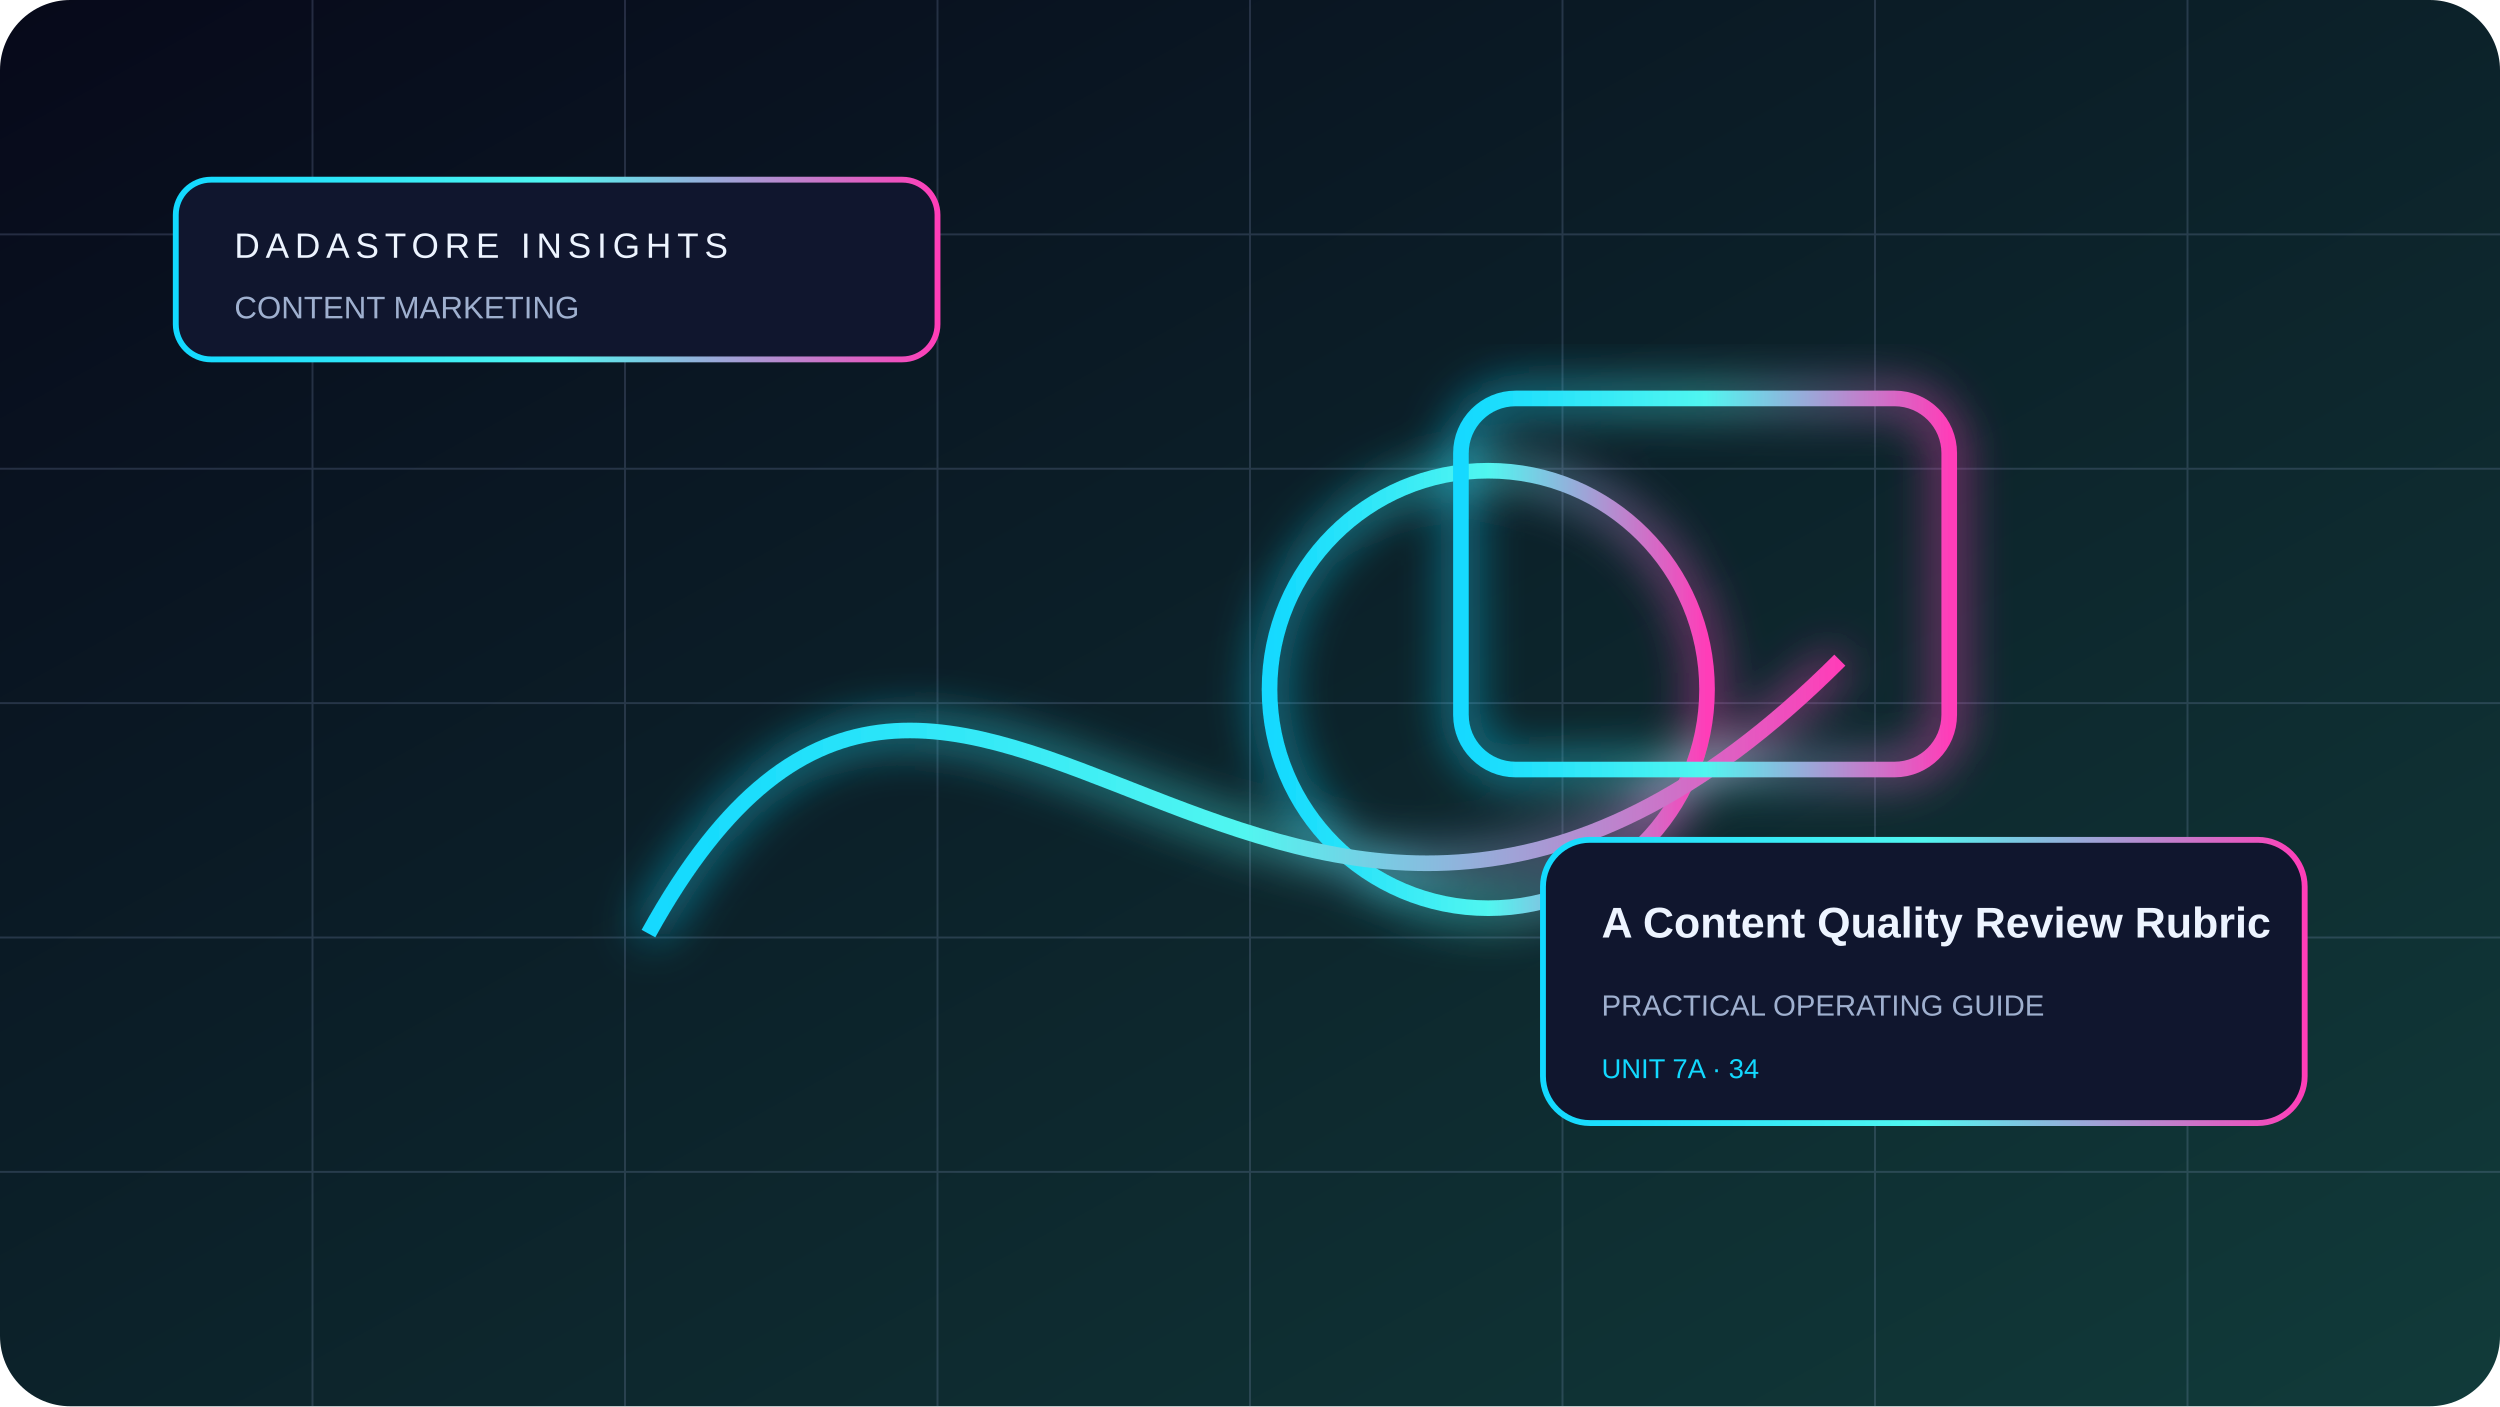
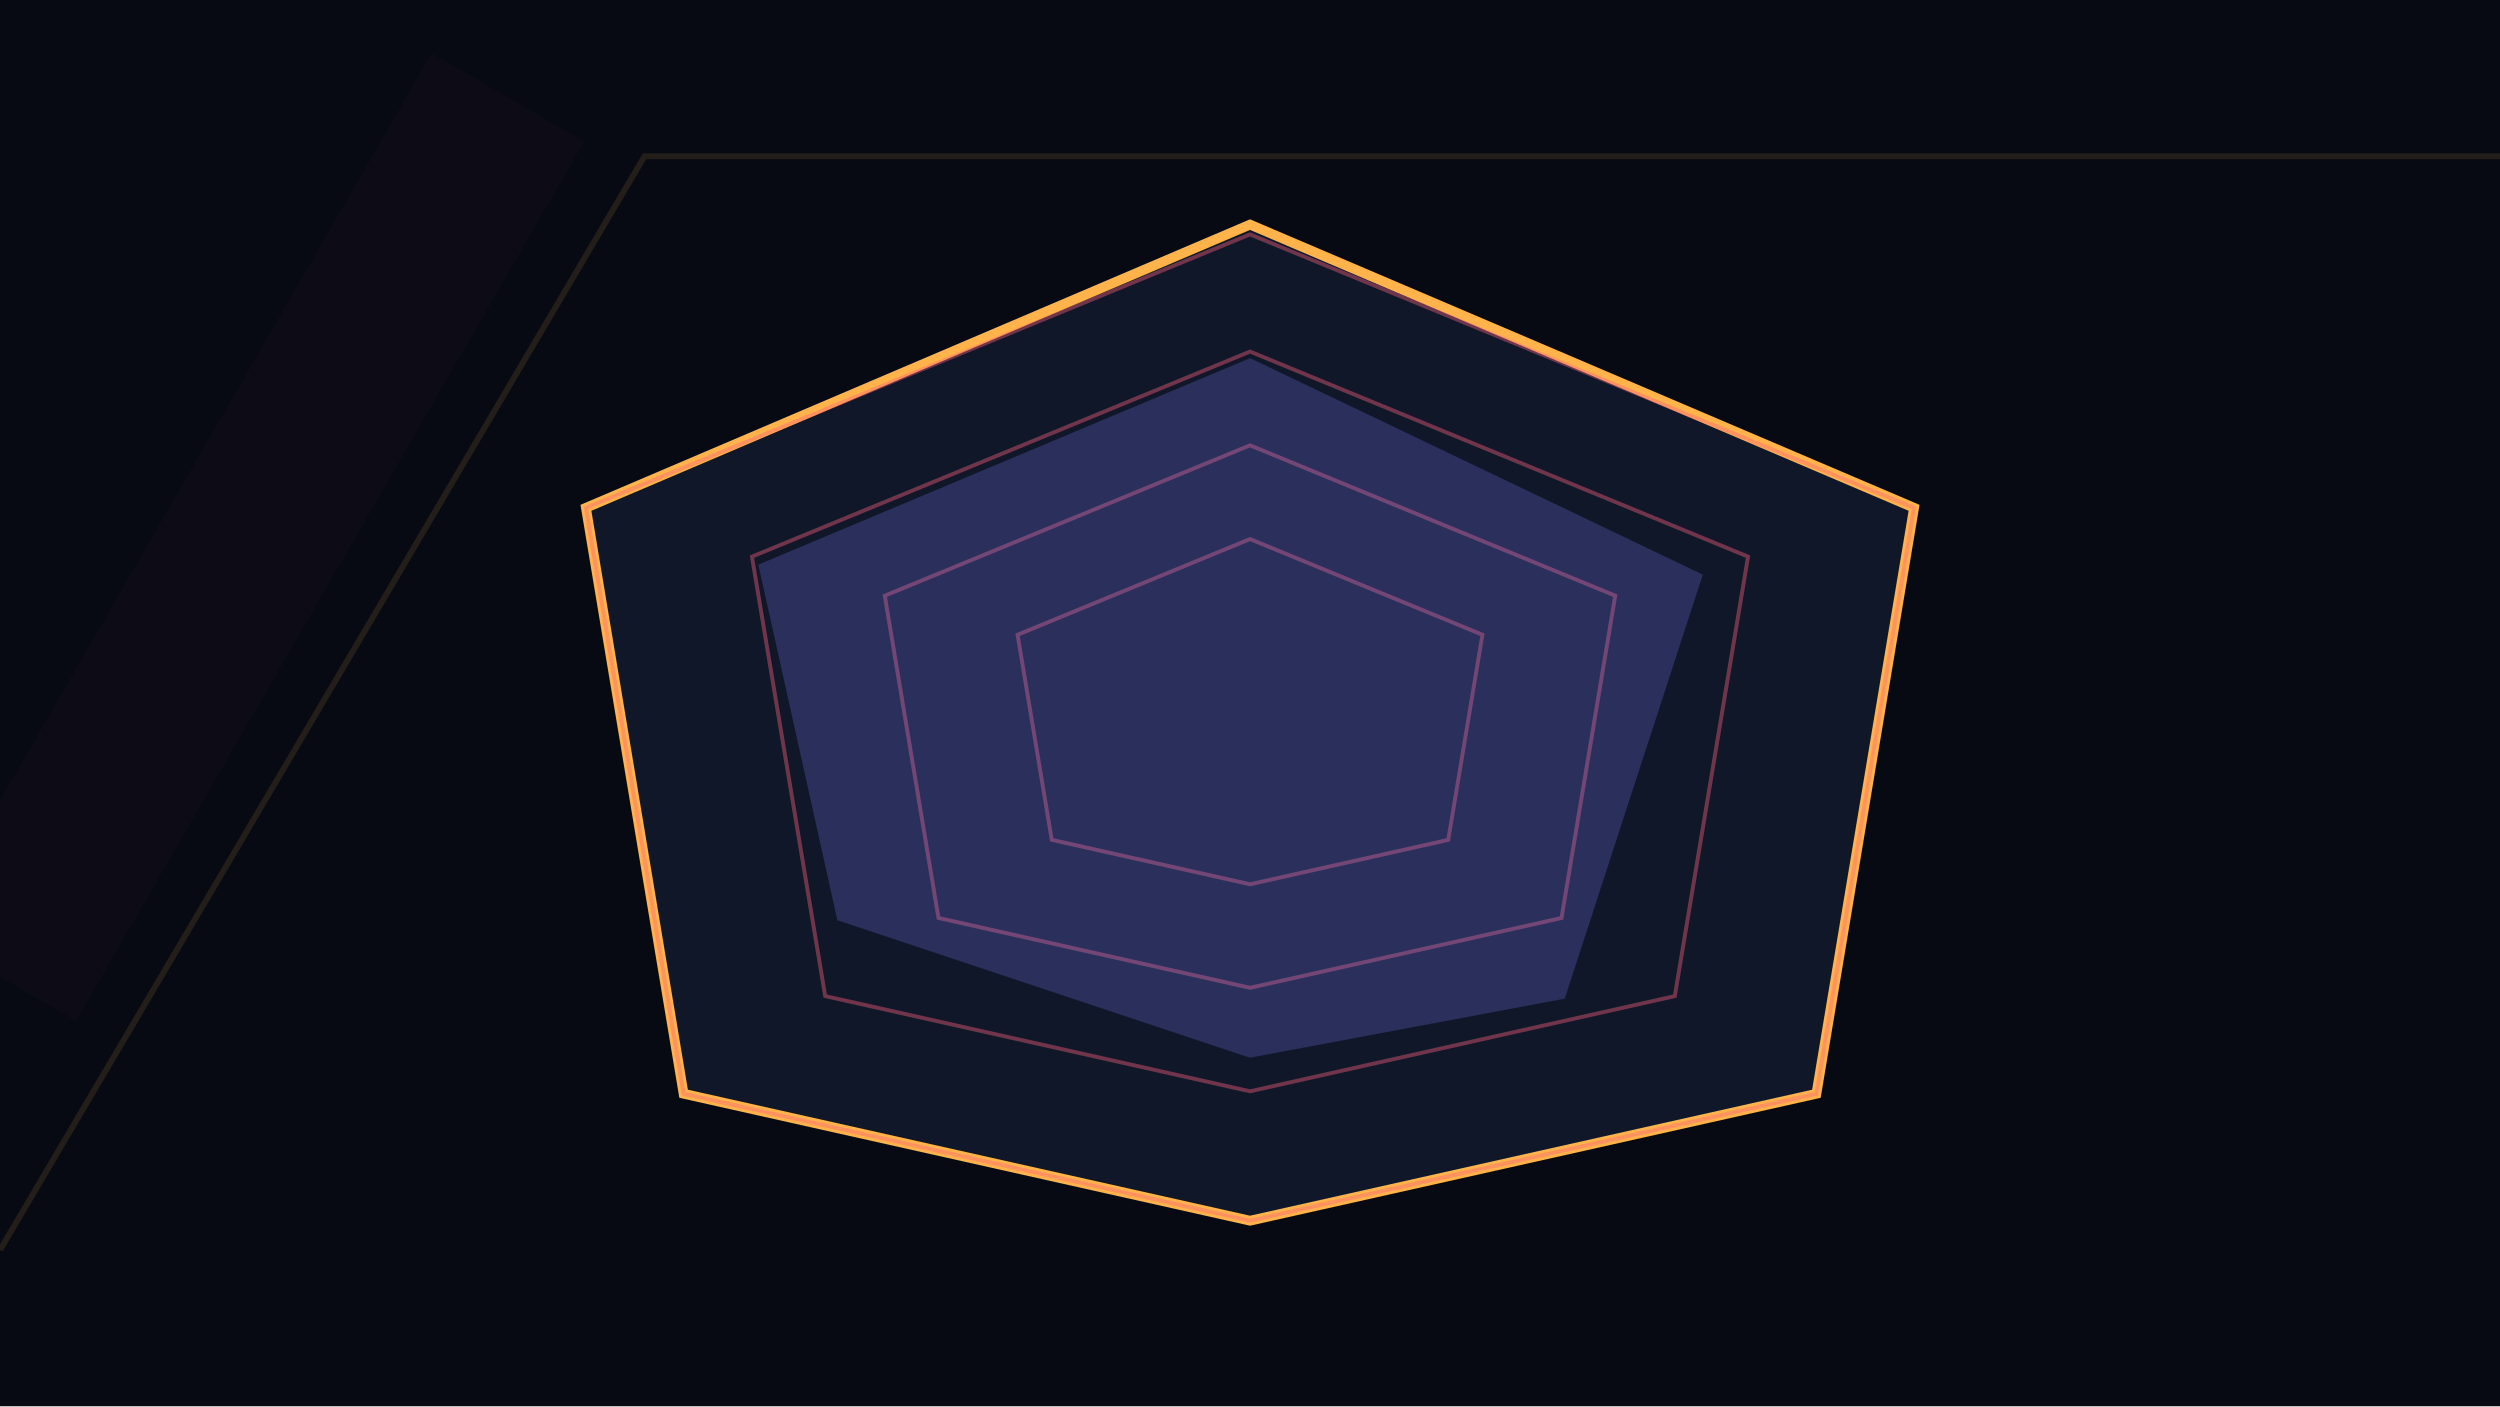
- <svg xmlns="http://www.w3.org/2000/svg" viewBox="0 0 1280 720" role="img" aria-labelledby="title desc">
+ <svg xmlns="http://www.w3.org/2000/svg" width="1280" height="720" viewBox="0 0 1280 720" role="img" aria-labelledby="u7d-title-34 u7d-desc-34" data-unit7d-composition="u7d-34-content-quality-review-rubric" data-unit7d-family="content quality dashboard">
  <defs>
-     <linearGradient id="bg" x1="0" y1="0" x2="1" y2="1">
-       <stop stop-color="#07091a" />
-       <stop offset="1" stop-color="hsl(178 55% 15%)" />
+     <linearGradient id="u7d-accent-34" x1="0" y1="0" x2="1" y2="1">
+       <stop stop-color="#ffb34a" />
+       <stop offset=".55" stop-color="#ff627d" />
+       <stop offset="1" stop-color="#7e7cff" />
    </linearGradient>
-     <linearGradient id="line" x1="0" y1="0" x2="1" y2="0">
-       <stop stop-color="#12d9ff" />
-       <stop offset=".5" stop-color="hsl(178 90% 64%)" />
-       <stop offset="1" stop-color="#ff3db8" />
-     </linearGradient>
-     <filter id="glow">
-       <feGaussianBlur stdDeviation="12" result="b" />
-       <feMerge>
-         <feMergeNode in="b" />
-         <feMergeNode in="SourceGraphic" />
-       </feMerge>
-     </filter>
  </defs>
-   <rect width="1280" height="720" rx="36" fill="url(#bg)" />
-   <g opacity=".18" stroke="#a8b8e8">
-     <path d="M0 120H1280M0 240H1280M0 360H1280M0 480H1280M0 600H1280" />
-     <path d="M160 0V720M320 0V720M480 0V720M640 0V720M800 0V720M960 0V720M1120 0V720" />
+   <rect width="1280" height="720" fill="#070a13" />
+   <path d="M0 640L330 80H1280" fill="none" stroke="#ffb34a" stroke-width="3" opacity=".12" />
+   <path d="M0 500L260 50" stroke="#ff627d" stroke-width="90" opacity=".025" />
+   <g data-visual-type="dashboard">
+     <polygon points="640,115 980,260 930,560 640,625 350,560 300,260" fill="#101729" stroke="#ffb34a" stroke-width="5" opacity="1" />
+     <polygon points="640,276 759,325 741.5,430 640,452.75 538.5,430 521,325" fill="none" stroke="#ff627d" stroke-width="2" opacity="0.4" />
+     <polygon points="640,228 827,305 799.5,470 640,505.75 480.5,470 453,305" fill="none" stroke="#ff627d" stroke-width="2" opacity="0.4" />
+     <polygon points="640,180 895,285 857.5,510 640,558.75 422.5,510 385,285" fill="none" stroke="#ff627d" stroke-width="2" opacity="0.4" />
+     <polygon points="640,120 980,260 930,560 640,625 350,560 300,260" fill="none" stroke="#ff627d" stroke-width="2" opacity="0.4" />
+     <polygon points="640,185 870,295 800,510 640,540 430,470 390,290" fill="#7e7cff" stroke="#7e7cff" stroke-width="3" opacity="0.24" />
  </g>
-   <g fill="none" stroke="url(#line)" stroke-width="8" filter="url(#glow)">
-     <circle cx="762" cy="353" r="112" />
-     <path d="M332 478 C492 188,652 628,942 338" />
-     <rect x="748" y="204" width="250" height="190" rx="28" />
-   </g>
-   <g fill="#10162e" stroke="url(#line)" stroke-width="3">
-     <rect x="90" y="92" width="390" height="92" rx="18" />
-     <rect x="790" y="430" width="390" height="145" rx="24" />
-   </g>
-   <g fill="#edf4ff" font-family="Arial,sans-serif">
-     <text x="120" y="132" font-size="18" letter-spacing="3">DADASTORE INSIGHTS</text>
-     <text x="120" y="163" font-size="16" fill="#9fb0cf">CONTENT MARKETING</text>
-     <text x="820" y="480" font-size="22" font-weight="700">A Content Quality Review Rubric</text>
-     <text x="820" y="520" font-size="15" fill="#9fb0cf">PRACTICAL OPERATING GUIDE</text>
-     <text x="820" y="552" font-size="14" fill="#12d9ff">UNIT 7A · 34</text>
-   </g>
+   <path d="M70 665H1210" stroke="url(#u7d-accent-34)" stroke-width="3" opacity=".5" />
</svg>
